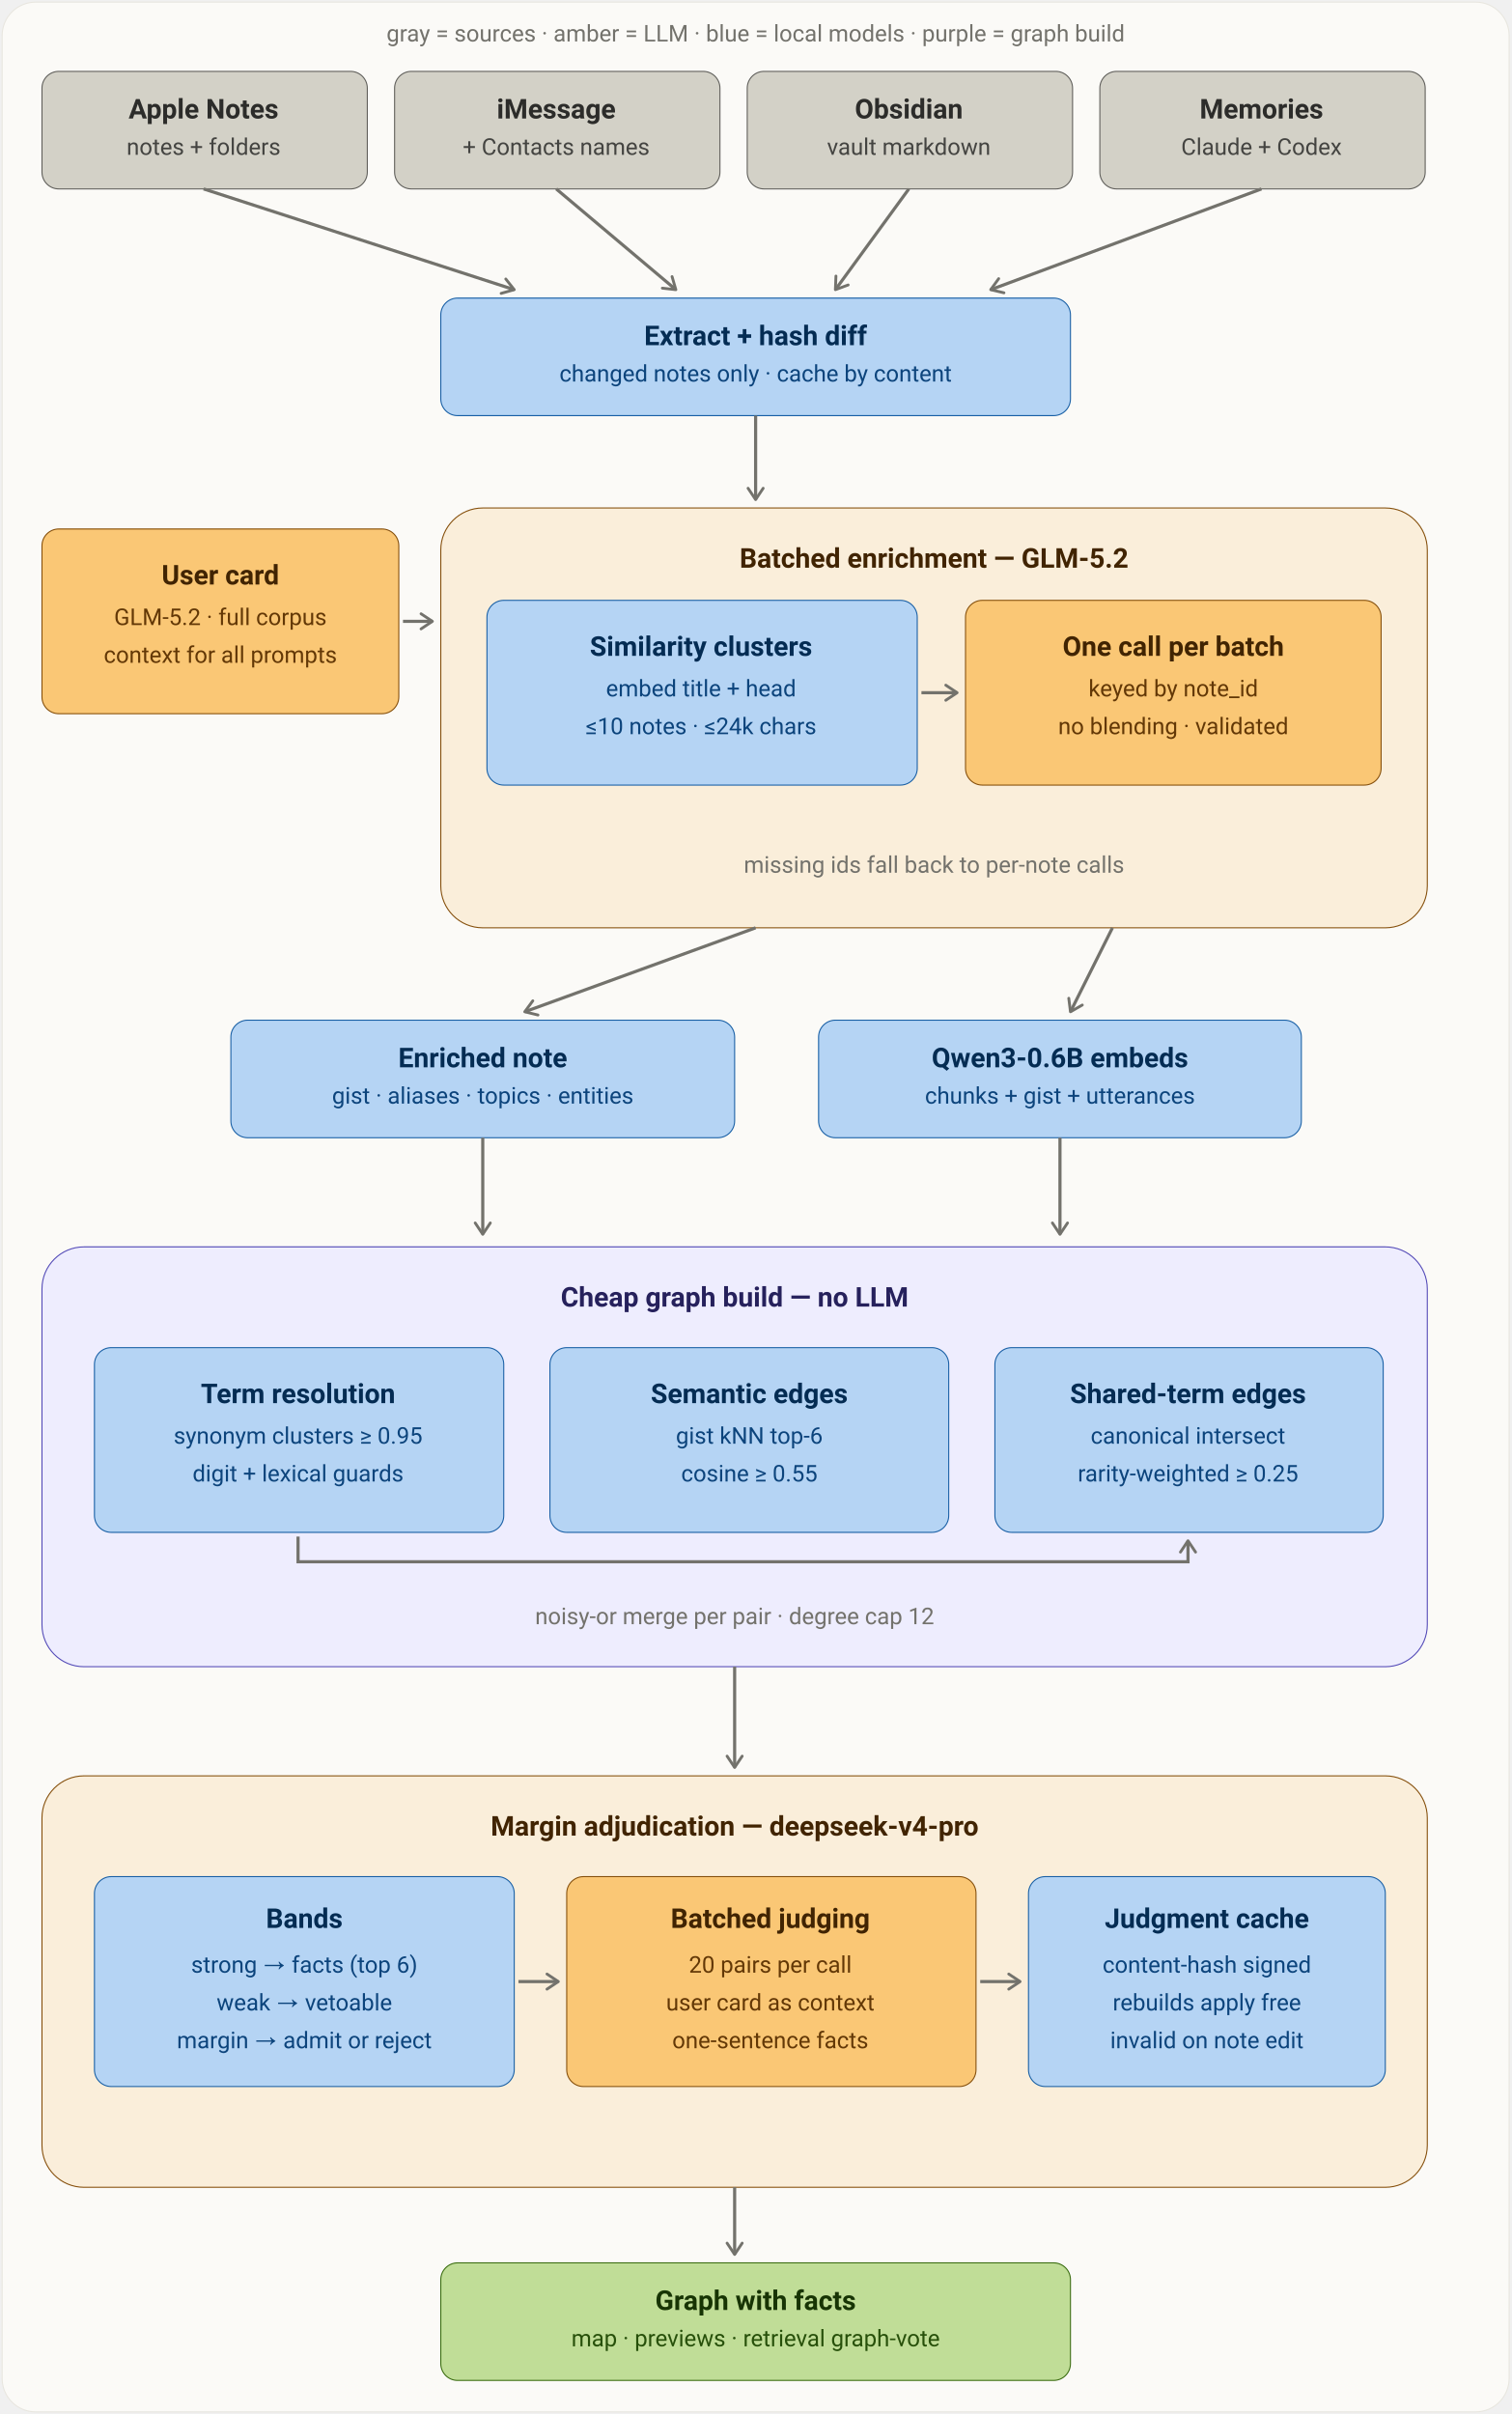
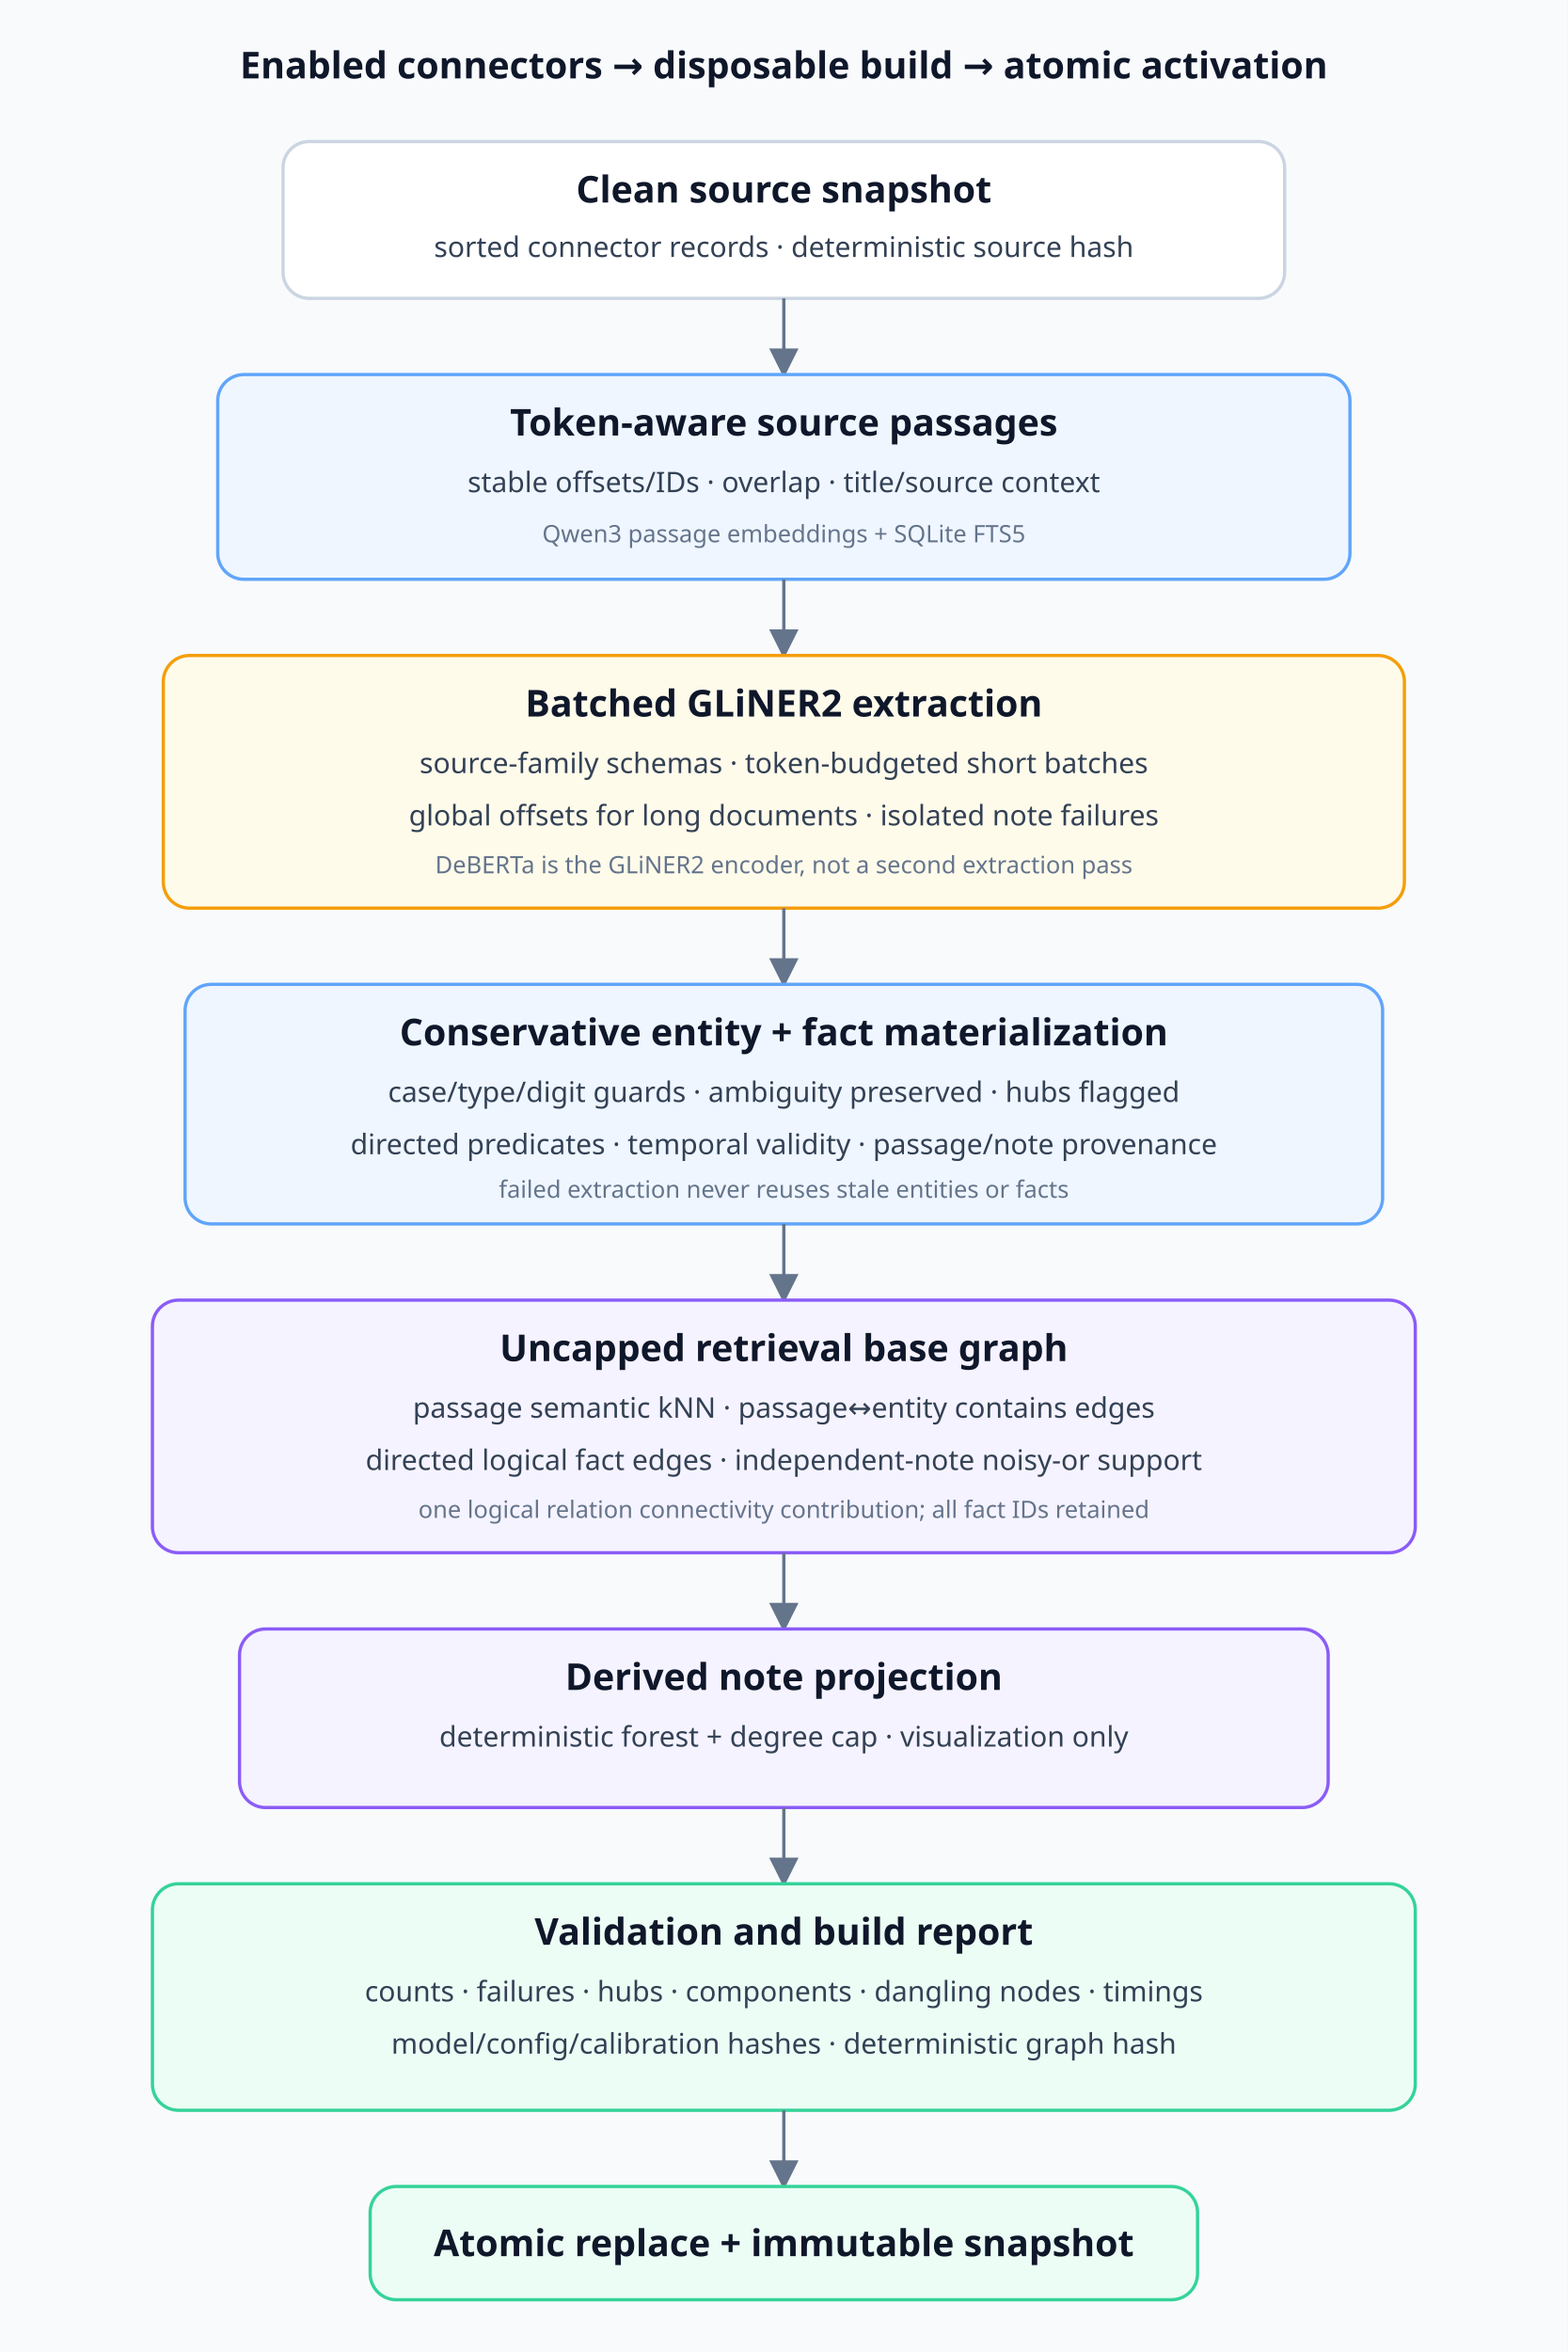
- <svg xmlns="http://www.w3.org/2000/svg" viewBox="0 0 720 1150" role="img" aria-labelledby="d2t d2d">
-   <style>
-   text{font-family:-apple-system,BlinkMacSystemFont,"Segoe UI",Roboto,Helvetica,Arial,sans-serif}
-   .th{font-size:13px;font-weight:600;fill:#2C2C2A}
-   .ts{font-size:11px;font-weight:400;fill:#73726c}
-   .arr{stroke:#73726c;stroke-width:1.5;fill:none}
-   rect{stroke-width:.5}
-   .c-gray rect{fill:#F1EFE8;stroke:#5F5E5A}
-   .node.c-gray rect{fill:#D3D1C7}
-   .c-gray .th{fill:#2C2C2A}.c-gray .ts{fill:#444441}
-   .c-blue rect{fill:#E6F1FB;stroke:#185FA5}
-   .node.c-blue rect{fill:#B5D4F4}
-   .c-blue .th{fill:#042C53}.c-blue .ts{fill:#0C447C}
-   .c-purple rect{fill:#EEEDFE;stroke:#534AB7}
-   .node.c-purple rect{fill:#CECBF6}
-   .c-purple .th{fill:#26215C}.c-purple .ts{fill:#3C3489}
-   .c-amber rect{fill:#FAEEDA;stroke:#854F0B}
-   .node.c-amber rect{fill:#FAC775}
-   .c-amber .th{fill:#412402}.c-amber .ts{fill:#633806}
-   .c-teal rect{fill:#E1F5EE;stroke:#0F6E56}
-   .node.c-teal rect{fill:#9FE1CB}
-   .c-teal .th{fill:#04342C}.c-teal .ts{fill:#085041}
-   .c-green rect{fill:#EAF3DE;stroke:#3B6D11}
-   .node.c-green rect{fill:#C0DD97}
-   .c-green .th{fill:#173404}.c-green .ts{fill:#27500A}
- </style>
+ <svg xmlns="http://www.w3.org/2000/svg" width="720" height="1080" viewBox="0 0 720 1080" role="img" aria-labelledby="title desc">
  <defs>
-     <marker id="arrow" viewBox="0 0 10 10" refX="8" refY="5" markerWidth="6" markerHeight="6" orient="auto-start-reverse">
-       <path d="M2 1L8 5L2 9" fill="none" stroke="#73726c" stroke-width="1.5" stroke-linecap="round" stroke-linejoin="round" />
+     <marker id="arrow" markerWidth="9" markerHeight="9" refX="8" refY="4.5" orient="auto">
+       <path d="M0 0L9 4.5L0 9z" fill="#64748b" />
    </marker>
+     <style>.bg{fill:#f8fafc}.box{fill:white;stroke:#cbd5e1;stroke-width:1.5;rx:12}.blue{fill:#eff6ff;stroke:#60a5fa}.violet{fill:#f5f3ff;stroke:#8b5cf6}.green{fill:#ecfdf5;stroke:#34d399}.amber{fill:#fffbeb;stroke:#f59e0b}.title{font:600 17px system-ui;fill:#0f172a}.text{font:13px system-ui;fill:#334155}.small{font:11px system-ui;fill:#64748b}.line{stroke:#64748b;stroke-width:1.5;marker-end:url(#arrow)}</style>
  </defs>
-   <rect x="1" y="1" width="718" height="1148" rx="16" fill="#FBFAF7" stroke="#E8E6DF" />
-   <text class="ts" x="360" y="16" text-anchor="middle" dominant-baseline="central">gray = sources · amber = LLM · blue = local models · purple = graph build</text>
-   <g class="node c-gray">
-     <rect x="20" y="34" width="155" height="56" rx="8" />
-     <text class="th" x="97" y="52" text-anchor="middle" dominant-baseline="central">Apple Notes</text>
-     <text class="ts" x="97" y="70" text-anchor="middle" dominant-baseline="central">notes + folders</text>
-   </g>
-   <g class="node c-gray">
-     <rect x="188" y="34" width="155" height="56" rx="8" />
-     <text class="th" x="265" y="52" text-anchor="middle" dominant-baseline="central">iMessage</text>
-     <text class="ts" x="265" y="70" text-anchor="middle" dominant-baseline="central">+ Contacts names</text>
-   </g>
-   <g class="node c-gray">
-     <rect x="356" y="34" width="155" height="56" rx="8" />
-     <text class="th" x="433" y="52" text-anchor="middle" dominant-baseline="central">Obsidian</text>
-     <text class="ts" x="433" y="70" text-anchor="middle" dominant-baseline="central">vault markdown</text>
-   </g>
-   <g class="node c-gray">
-     <rect x="524" y="34" width="155" height="56" rx="8" />
-     <text class="th" x="601" y="52" text-anchor="middle" dominant-baseline="central">Memories</text>
-     <text class="ts" x="601" y="70" text-anchor="middle" dominant-baseline="central">Claude + Codex</text>
-   </g>
-   <line x1="97" y1="90" x2="245" y2="138" class="arr" marker-end="url(#arrow)" />
-   <line x1="265" y1="90" x2="322" y2="138" class="arr" marker-end="url(#arrow)" />
-   <line x1="433" y1="90" x2="398" y2="138" class="arr" marker-end="url(#arrow)" />
-   <line x1="601" y1="90" x2="472" y2="138" class="arr" marker-end="url(#arrow)" />
-   <g class="node c-blue">
-     <rect x="210" y="142" width="300" height="56" rx="8" />
-     <text class="th" x="360" y="160" text-anchor="middle" dominant-baseline="central">Extract + hash diff</text>
-     <text class="ts" x="360" y="178" text-anchor="middle" dominant-baseline="central">changed notes only · cache by content</text>
-   </g>
-   <line x1="360" y1="198" x2="360" y2="238" class="arr" marker-end="url(#arrow)" />
-   <g class="node c-amber">
-     <rect x="20" y="252" width="170" height="88" rx="8" />
-     <text class="th" x="105" y="274" text-anchor="middle" dominant-baseline="central">User card</text>
-     <text class="ts" x="105" y="294" text-anchor="middle" dominant-baseline="central">GLM-5.2 · full corpus</text>
-     <text class="ts" x="105" y="312" text-anchor="middle" dominant-baseline="central">context for all prompts</text>
-   </g>
-   <line x1="192" y1="296" x2="206" y2="296" class="arr" marker-end="url(#arrow)" />
-   <g class="c-amber">
-     <rect x="210" y="242" width="470" height="200" rx="20" />
-     <text class="th" x="445" y="266" text-anchor="middle" dominant-baseline="central">Batched enrichment — GLM-5.2</text>
-   </g>
-   <g class="node c-blue">
-     <rect x="232" y="286" width="205" height="88" rx="8" />
-     <text class="th" x="334" y="308" text-anchor="middle" dominant-baseline="central">Similarity clusters</text>
-     <text class="ts" x="334" y="328" text-anchor="middle" dominant-baseline="central">embed title + head</text>
-     <text class="ts" x="334" y="346" text-anchor="middle" dominant-baseline="central">≤10 notes · ≤24k chars</text>
-   </g>
-   <line x1="439" y1="330" x2="456" y2="330" class="arr" marker-end="url(#arrow)" />
-   <g class="node c-amber">
-     <rect x="460" y="286" width="198" height="88" rx="8" />
-     <text class="th" x="559" y="308" text-anchor="middle" dominant-baseline="central">One call per batch</text>
-     <text class="ts" x="559" y="328" text-anchor="middle" dominant-baseline="central">keyed by note_id</text>
-     <text class="ts" x="559" y="346" text-anchor="middle" dominant-baseline="central">no blending · validated</text>
-   </g>
-   <text class="ts" x="445" y="412" text-anchor="middle" dominant-baseline="central">missing ids fall back to per-note calls</text>
-   <line x1="360" y1="442" x2="250" y2="482" class="arr" marker-end="url(#arrow)" />
-   <line x1="530" y1="442" x2="510" y2="482" class="arr" marker-end="url(#arrow)" />
-   <g class="node c-blue">
-     <rect x="110" y="486" width="240" height="56" rx="8" />
-     <text class="th" x="230" y="504" text-anchor="middle" dominant-baseline="central">Enriched note</text>
-     <text class="ts" x="230" y="522" text-anchor="middle" dominant-baseline="central">gist · aliases · topics · entities</text>
-   </g>
-   <g class="node c-blue">
-     <rect x="390" y="486" width="230" height="56" rx="8" />
-     <text class="th" x="505" y="504" text-anchor="middle" dominant-baseline="central">Qwen3-0.6B embeds</text>
-     <text class="ts" x="505" y="522" text-anchor="middle" dominant-baseline="central">chunks + gist + utterances</text>
-   </g>
-   <line x1="230" y1="542" x2="230" y2="588" class="arr" marker-end="url(#arrow)" />
-   <line x1="505" y1="542" x2="505" y2="588" class="arr" marker-end="url(#arrow)" />
-   <g class="c-purple">
-     <rect x="20" y="594" width="660" height="200" rx="20" />
-     <text class="th" x="350" y="618" text-anchor="middle" dominant-baseline="central">Cheap graph build — no LLM</text>
-   </g>
-   <g class="node c-blue">
-     <rect x="45" y="642" width="195" height="88" rx="8" />
-     <text class="th" x="142" y="664" text-anchor="middle" dominant-baseline="central">Term resolution</text>
-     <text class="ts" x="142" y="684" text-anchor="middle" dominant-baseline="central">synonym clusters ≥ 0.95</text>
-     <text class="ts" x="142" y="702" text-anchor="middle" dominant-baseline="central">digit + lexical guards</text>
-   </g>
-   <g class="node c-blue">
-     <rect x="262" y="642" width="190" height="88" rx="8" />
-     <text class="th" x="357" y="664" text-anchor="middle" dominant-baseline="central">Semantic edges</text>
-     <text class="ts" x="357" y="684" text-anchor="middle" dominant-baseline="central">gist kNN top-6</text>
-     <text class="ts" x="357" y="702" text-anchor="middle" dominant-baseline="central">cosine ≥ 0.55</text>
-   </g>
-   <g class="node c-blue">
-     <rect x="474" y="642" width="185" height="88" rx="8" />
-     <text class="th" x="566" y="664" text-anchor="middle" dominant-baseline="central">Shared-term edges</text>
-     <text class="ts" x="566" y="684" text-anchor="middle" dominant-baseline="central">canonical intersect</text>
-     <text class="ts" x="566" y="702" text-anchor="middle" dominant-baseline="central">rarity-weighted ≥ 0.25</text>
-   </g>
-   <path d="M142 732 L142 744 L566 744 L566 734" fill="none" class="arr" marker-end="url(#arrow)" />
-   <text class="ts" x="350" y="770" text-anchor="middle" dominant-baseline="central">noisy-or merge per pair · degree cap 12</text>
-   <line x1="350" y1="794" x2="350" y2="842" class="arr" marker-end="url(#arrow)" />
-   <g class="c-amber">
-     <rect x="20" y="846" width="660" height="196" rx="20" />
-     <text class="th" x="350" y="870" text-anchor="middle" dominant-baseline="central">Margin adjudication — deepseek-v4-pro</text>
-   </g>
-   <g class="node c-blue">
-     <rect x="45" y="894" width="200" height="100" rx="8" />
-     <text class="th" x="145" y="914" text-anchor="middle" dominant-baseline="central">Bands</text>
-     <text class="ts" x="145" y="936" text-anchor="middle" dominant-baseline="central">strong → facts (top 6)</text>
-     <text class="ts" x="145" y="954" text-anchor="middle" dominant-baseline="central">weak → vetoable</text>
-     <text class="ts" x="145" y="972" text-anchor="middle" dominant-baseline="central">margin → admit or reject</text>
-   </g>
-   <line x1="247" y1="944" x2="266" y2="944" class="arr" marker-end="url(#arrow)" />
-   <g class="node c-amber">
-     <rect x="270" y="894" width="195" height="100" rx="8" />
-     <text class="th" x="367" y="914" text-anchor="middle" dominant-baseline="central">Batched judging</text>
-     <text class="ts" x="367" y="936" text-anchor="middle" dominant-baseline="central">20 pairs per call</text>
-     <text class="ts" x="367" y="954" text-anchor="middle" dominant-baseline="central">user card as context</text>
-     <text class="ts" x="367" y="972" text-anchor="middle" dominant-baseline="central">one-sentence facts</text>
-   </g>
-   <line x1="467" y1="944" x2="486" y2="944" class="arr" marker-end="url(#arrow)" />
-   <g class="node c-blue">
-     <rect x="490" y="894" width="170" height="100" rx="8" />
-     <text class="th" x="575" y="914" text-anchor="middle" dominant-baseline="central">Judgment cache</text>
-     <text class="ts" x="575" y="936" text-anchor="middle" dominant-baseline="central">content-hash signed</text>
-     <text class="ts" x="575" y="954" text-anchor="middle" dominant-baseline="central">rebuilds apply free</text>
-     <text class="ts" x="575" y="972" text-anchor="middle" dominant-baseline="central">invalid on note edit</text>
-   </g>
-   <line x1="350" y1="1042" x2="350" y2="1074" class="arr" marker-end="url(#arrow)" />
-   <g class="node c-green">
-     <rect x="210" y="1078" width="300" height="56" rx="8" />
-     <text class="th" x="360" y="1096" text-anchor="middle" dominant-baseline="central">Graph with facts</text>
-     <text class="ts" x="360" y="1114" text-anchor="middle" dominant-baseline="central">map · previews · retrieval graph-vote</text>
-   </g>
+   <rect class="bg" width="720" height="1080" />
+   <text class="title" x="360" y="36" text-anchor="middle">Enabled connectors → disposable build → atomic activation</text>
+   <rect class="box" x="130" y="65" width="460" height="72" />
+   <text class="title" x="360" y="93" text-anchor="middle">Clean source snapshot</text>
+   <text class="text" x="360" y="118" text-anchor="middle">sorted connector records · deterministic source hash</text>
+   <path class="line" d="M360 137V172" />
+   <rect class="box blue" x="100" y="172" width="520" height="94" />
+   <text class="title" x="360" y="200" text-anchor="middle">Token-aware source passages</text>
+   <text class="text" x="360" y="226" text-anchor="middle">stable offsets/IDs · overlap · title/source context</text>
+   <text class="small" x="360" y="249" text-anchor="middle">Qwen3 passage embeddings + SQLite FTS5</text>
+   <path class="line" d="M360 266V301" />
+   <rect class="box amber" x="75" y="301" width="570" height="116" />
+   <text class="title" x="360" y="329" text-anchor="middle">Batched GLiNER2 extraction</text>
+   <text class="text" x="360" y="355" text-anchor="middle">source-family schemas · token-budgeted short batches</text>
+   <text class="text" x="360" y="379" text-anchor="middle">global offsets for long documents · isolated note failures</text>
+   <text class="small" x="360" y="401" text-anchor="middle">DeBERTa is the GLiNER2 encoder, not a second extraction pass</text>
+   <path class="line" d="M360 417V452" />
+   <rect class="box blue" x="85" y="452" width="550" height="110" />
+   <text class="title" x="360" y="480" text-anchor="middle">Conservative entity + fact materialization</text>
+   <text class="text" x="360" y="506" text-anchor="middle">case/type/digit guards · ambiguity preserved · hubs flagged</text>
+   <text class="text" x="360" y="530" text-anchor="middle">directed predicates · temporal validity · passage/note provenance</text>
+   <text class="small" x="360" y="550" text-anchor="middle">failed extraction never reuses stale entities or facts</text>
+   <path class="line" d="M360 562V597" />
+   <rect class="box violet" x="70" y="597" width="580" height="116" />
+   <text class="title" x="360" y="625" text-anchor="middle">Uncapped retrieval base graph</text>
+   <text class="text" x="360" y="651" text-anchor="middle">passage semantic kNN · passage↔entity contains edges</text>
+   <text class="text" x="360" y="675" text-anchor="middle">directed logical fact edges · independent-note noisy-or support</text>
+   <text class="small" x="360" y="697" text-anchor="middle">one logical relation connectivity contribution; all fact IDs retained</text>
+   <path class="line" d="M360 713V748" />
+   <rect class="box violet" x="110" y="748" width="500" height="82" />
+   <text class="title" x="360" y="776" text-anchor="middle">Derived note projection</text>
+   <text class="text" x="360" y="802" text-anchor="middle">deterministic forest + degree cap · visualization only</text>
+   <path class="line" d="M360 830V865" />
+   <rect class="box green" x="70" y="865" width="580" height="104" />
+   <text class="title" x="360" y="893" text-anchor="middle">Validation and build report</text>
+   <text class="text" x="360" y="919" text-anchor="middle">counts · failures · hubs · components · dangling nodes · timings</text>
+   <text class="text" x="360" y="943" text-anchor="middle">model/config/calibration hashes · deterministic graph hash</text>
+   <path class="line" d="M360 969V1004" />
+   <rect class="box green" x="170" y="1004" width="380" height="52" />
+   <text class="title" x="360" y="1036" text-anchor="middle">Atomic replace + immutable snapshot</text>
</svg>
